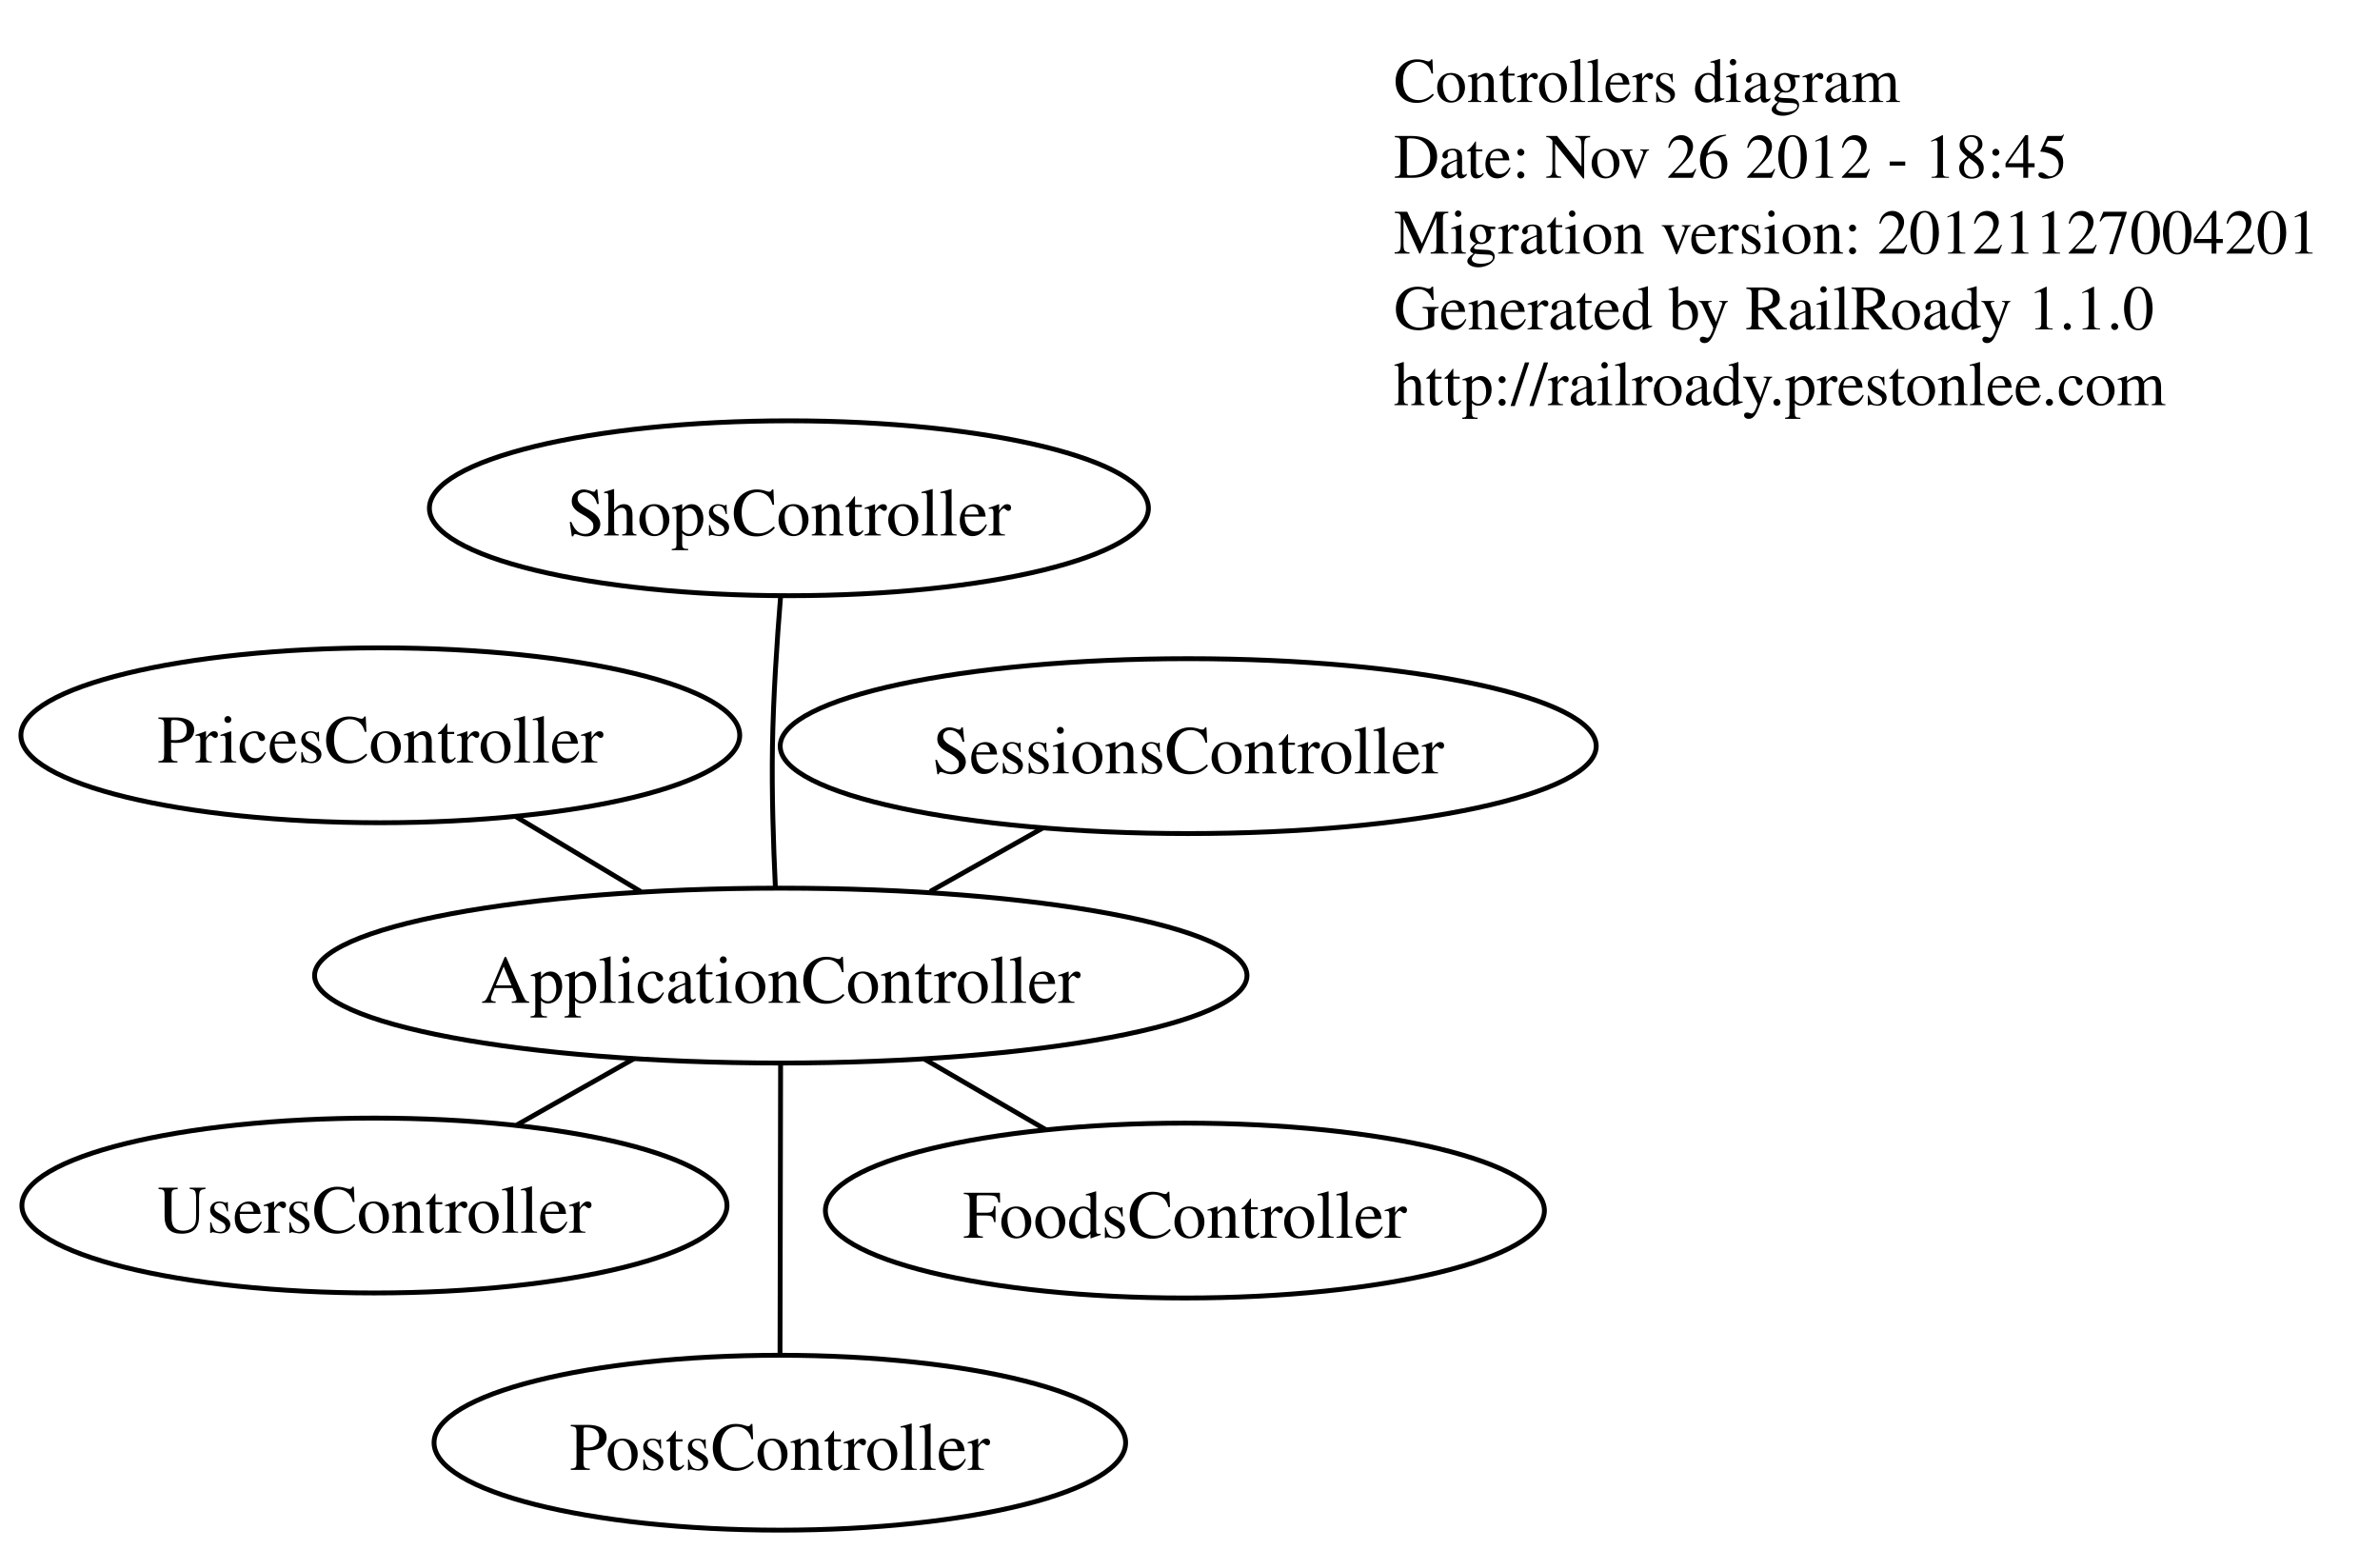
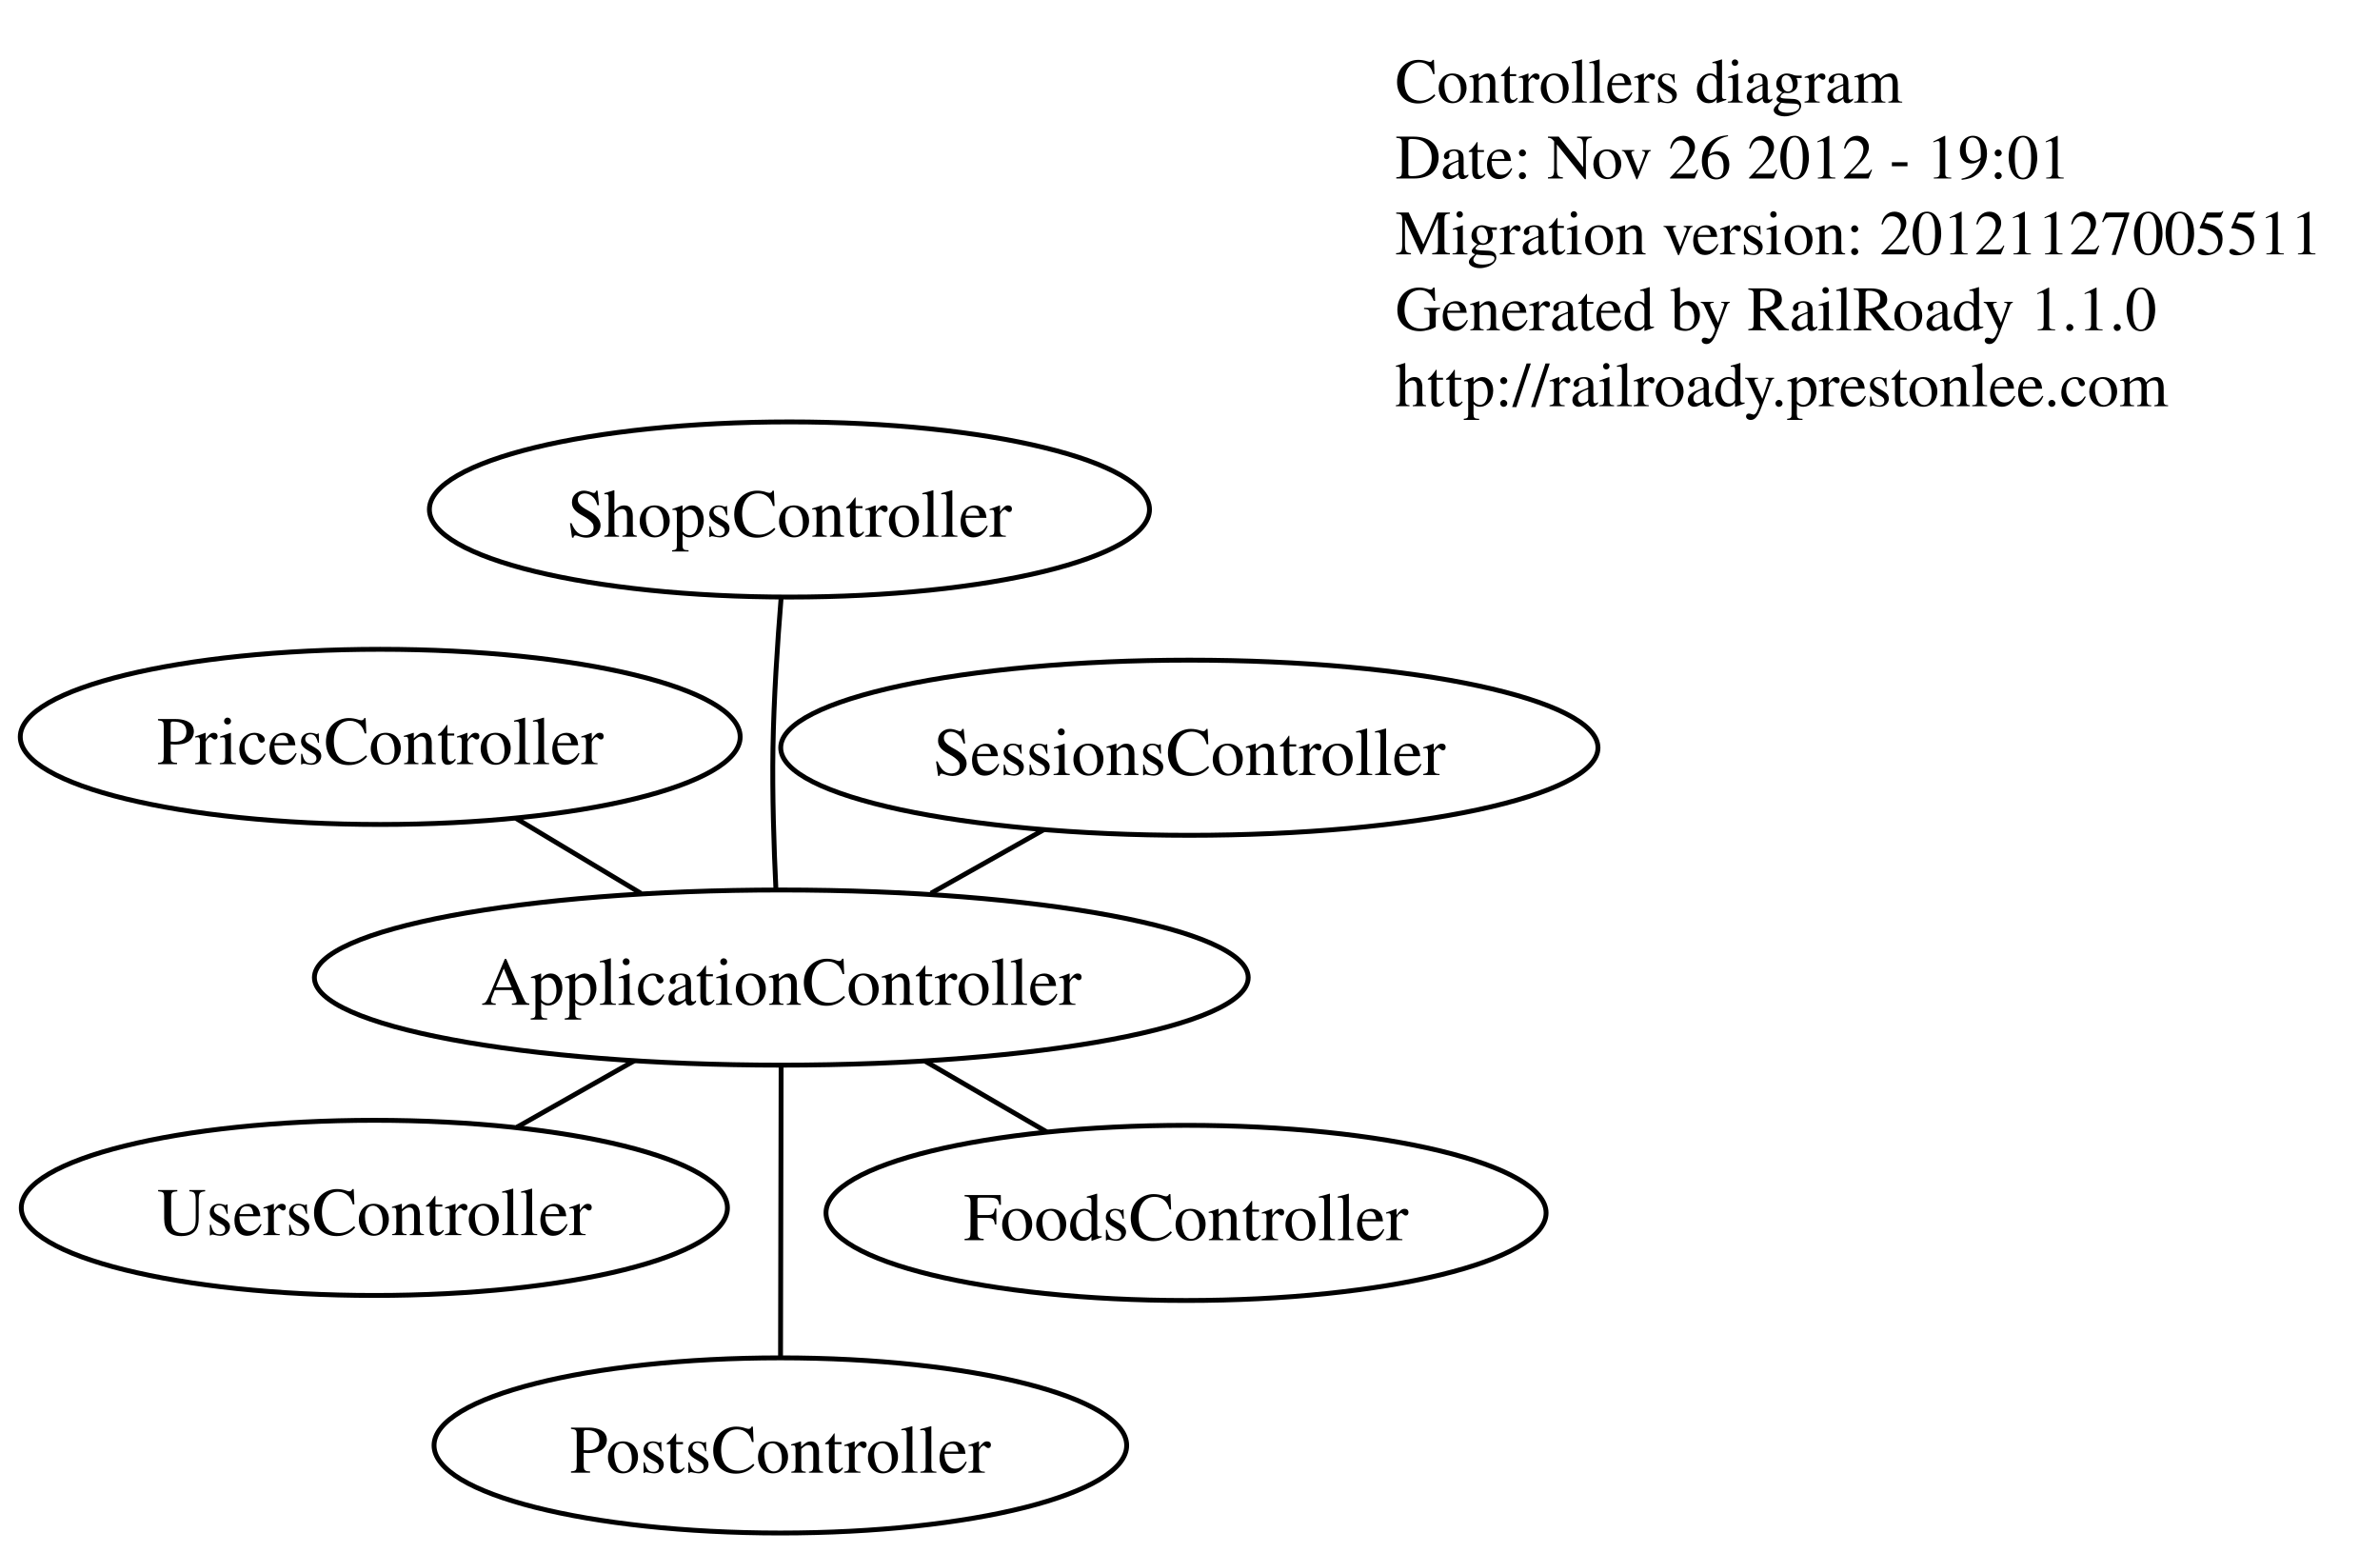
- <svg xmlns="http://www.w3.org/2000/svg" width="490pt" height="319pt" viewBox="0.00 0.00 489.73 319.00">
+ <svg xmlns="http://www.w3.org/2000/svg" width="489pt" height="319pt" viewBox="0.00 0.00 489.26 319.00">
  <g id="graph1" class="graph" transform="scale(1 1) rotate(0) translate(4 315)">
-     <polygon fill="white" stroke="white" points="-4,5 -4,-315 486.734,-315 486.734,5 -4,5" />
+     <polygon fill="white" stroke="white" points="-4,5 -4,-315 486.258,-315 486.258,5 -4,5" />
    <g id="node1" class="node">
      <text text-anchor="start" x="282.835" y="-294" font-family="Times,serif" font-size="13.00">Controllers diagram</text>
-       <text text-anchor="start" x="282.835" y="-278.4" font-family="Times,serif" font-size="13.00">Date: Nov 26 2012 - 18:45</text>
-       <text text-anchor="start" x="282.835" y="-262.8" font-family="Times,serif" font-size="13.00">Migration version: 20121127004201</text>
+       <text text-anchor="start" x="282.835" y="-278.4" font-family="Times,serif" font-size="13.00">Date: Nov 26 2012 - 19:01</text>
+       <text text-anchor="start" x="282.835" y="-262.8" font-family="Times,serif" font-size="13.00">Migration version: 20121127005511</text>
      <text text-anchor="start" x="282.835" y="-247.2" font-family="Times,serif" font-size="13.00">Generated by RailRoady 1.1.0</text>
      <text text-anchor="start" x="282.835" y="-231.6" font-family="Times,serif" font-size="13.00">http://railroady.prestonlee.com</text>
    </g>
    <g id="node2" class="node">
      <ellipse fill="none" stroke="black" cx="156.613" cy="-114.162" rx="95.984" ry="18" />
      <text text-anchor="middle" x="156.613" y="-108.562" font-family="Times,serif" font-size="14.00">ApplicationController</text>
    </g>
    <g id="node3" class="node">
      <ellipse fill="none" stroke="black" cx="239.816" cy="-65.791" rx="74.017" ry="18" />
      <text text-anchor="middle" x="239.816" y="-60.191" font-family="Times,serif" font-size="14.00">FoodsController</text>
    </g>
    <g id="edge2" class="edge">
      <path fill="none" stroke="black" d="M186.181,-96.972C194.309,-92.247 203.106,-87.132 211.18,-82.439" />
    </g>
    <g id="node4" class="node">
      <ellipse fill="none" stroke="black" cx="156.42" cy="-18" rx="71.193" ry="18" />
      <text text-anchor="middle" x="156.42" y="-12.4" font-family="Times,serif" font-size="14.00">PostsController</text>
    </g>
    <g id="edge4" class="edge">
      <path fill="none" stroke="black" d="M156.577,-96.074C156.542,-78.882 156.491,-53.172 156.456,-36.006" />
    </g>
    <g id="node5" class="node">
      <ellipse fill="none" stroke="black" cx="74.165" cy="-163.631" rx="73.996" ry="18" />
      <text text-anchor="middle" x="74.165" y="-158.031" font-family="Times,serif" font-size="14.00">PricesController</text>
    </g>
    <g id="edge6" class="edge">
      <path fill="none" stroke="black" d="M127.777,-131.463C119.418,-136.479 110.31,-141.943 102.013,-146.921" />
    </g>
    <g id="node6" class="node">
      <ellipse fill="none" stroke="black" cx="240.496" cy="-161.403" rx="84.002" ry="18" />
      <text text-anchor="middle" x="240.496" y="-155.803" font-family="Times,serif" font-size="14.00">SessionsController</text>
    </g>
    <g id="edge8" class="edge">
      <path fill="none" stroke="black" d="M187.372,-131.484C194.947,-135.75 203.046,-140.312 210.581,-144.555" />
    </g>
    <g id="node7" class="node">
      <ellipse fill="none" stroke="black" cx="158.288" cy="-210.37" rx="74.017" ry="18" />
      <text text-anchor="middle" x="158.288" y="-204.77" font-family="Times,serif" font-size="14.00">ShopsController</text>
    </g>
    <g id="edge10" class="edge">
      <path fill="none" stroke="black" d="M155.497,-132.492C155.081,-141.201 154.744,-151.758 154.898,-161.245 155.064,-171.502 155.82,-182.938 156.575,-192.193" />
    </g>
    <g id="node8" class="node">
      <ellipse fill="none" stroke="black" cx="72.957" cy="-66.826" rx="72.583" ry="18" />
      <text text-anchor="middle" x="72.957" y="-61.226" font-family="Times,serif" font-size="14.00">UsersController</text>
    </g>
    <g id="edge12" class="edge">
      <path fill="none" stroke="black" d="M126.411,-97.072C118.549,-92.623 110.091,-87.838 102.275,-83.415" />
    </g>
  </g>
</svg>
